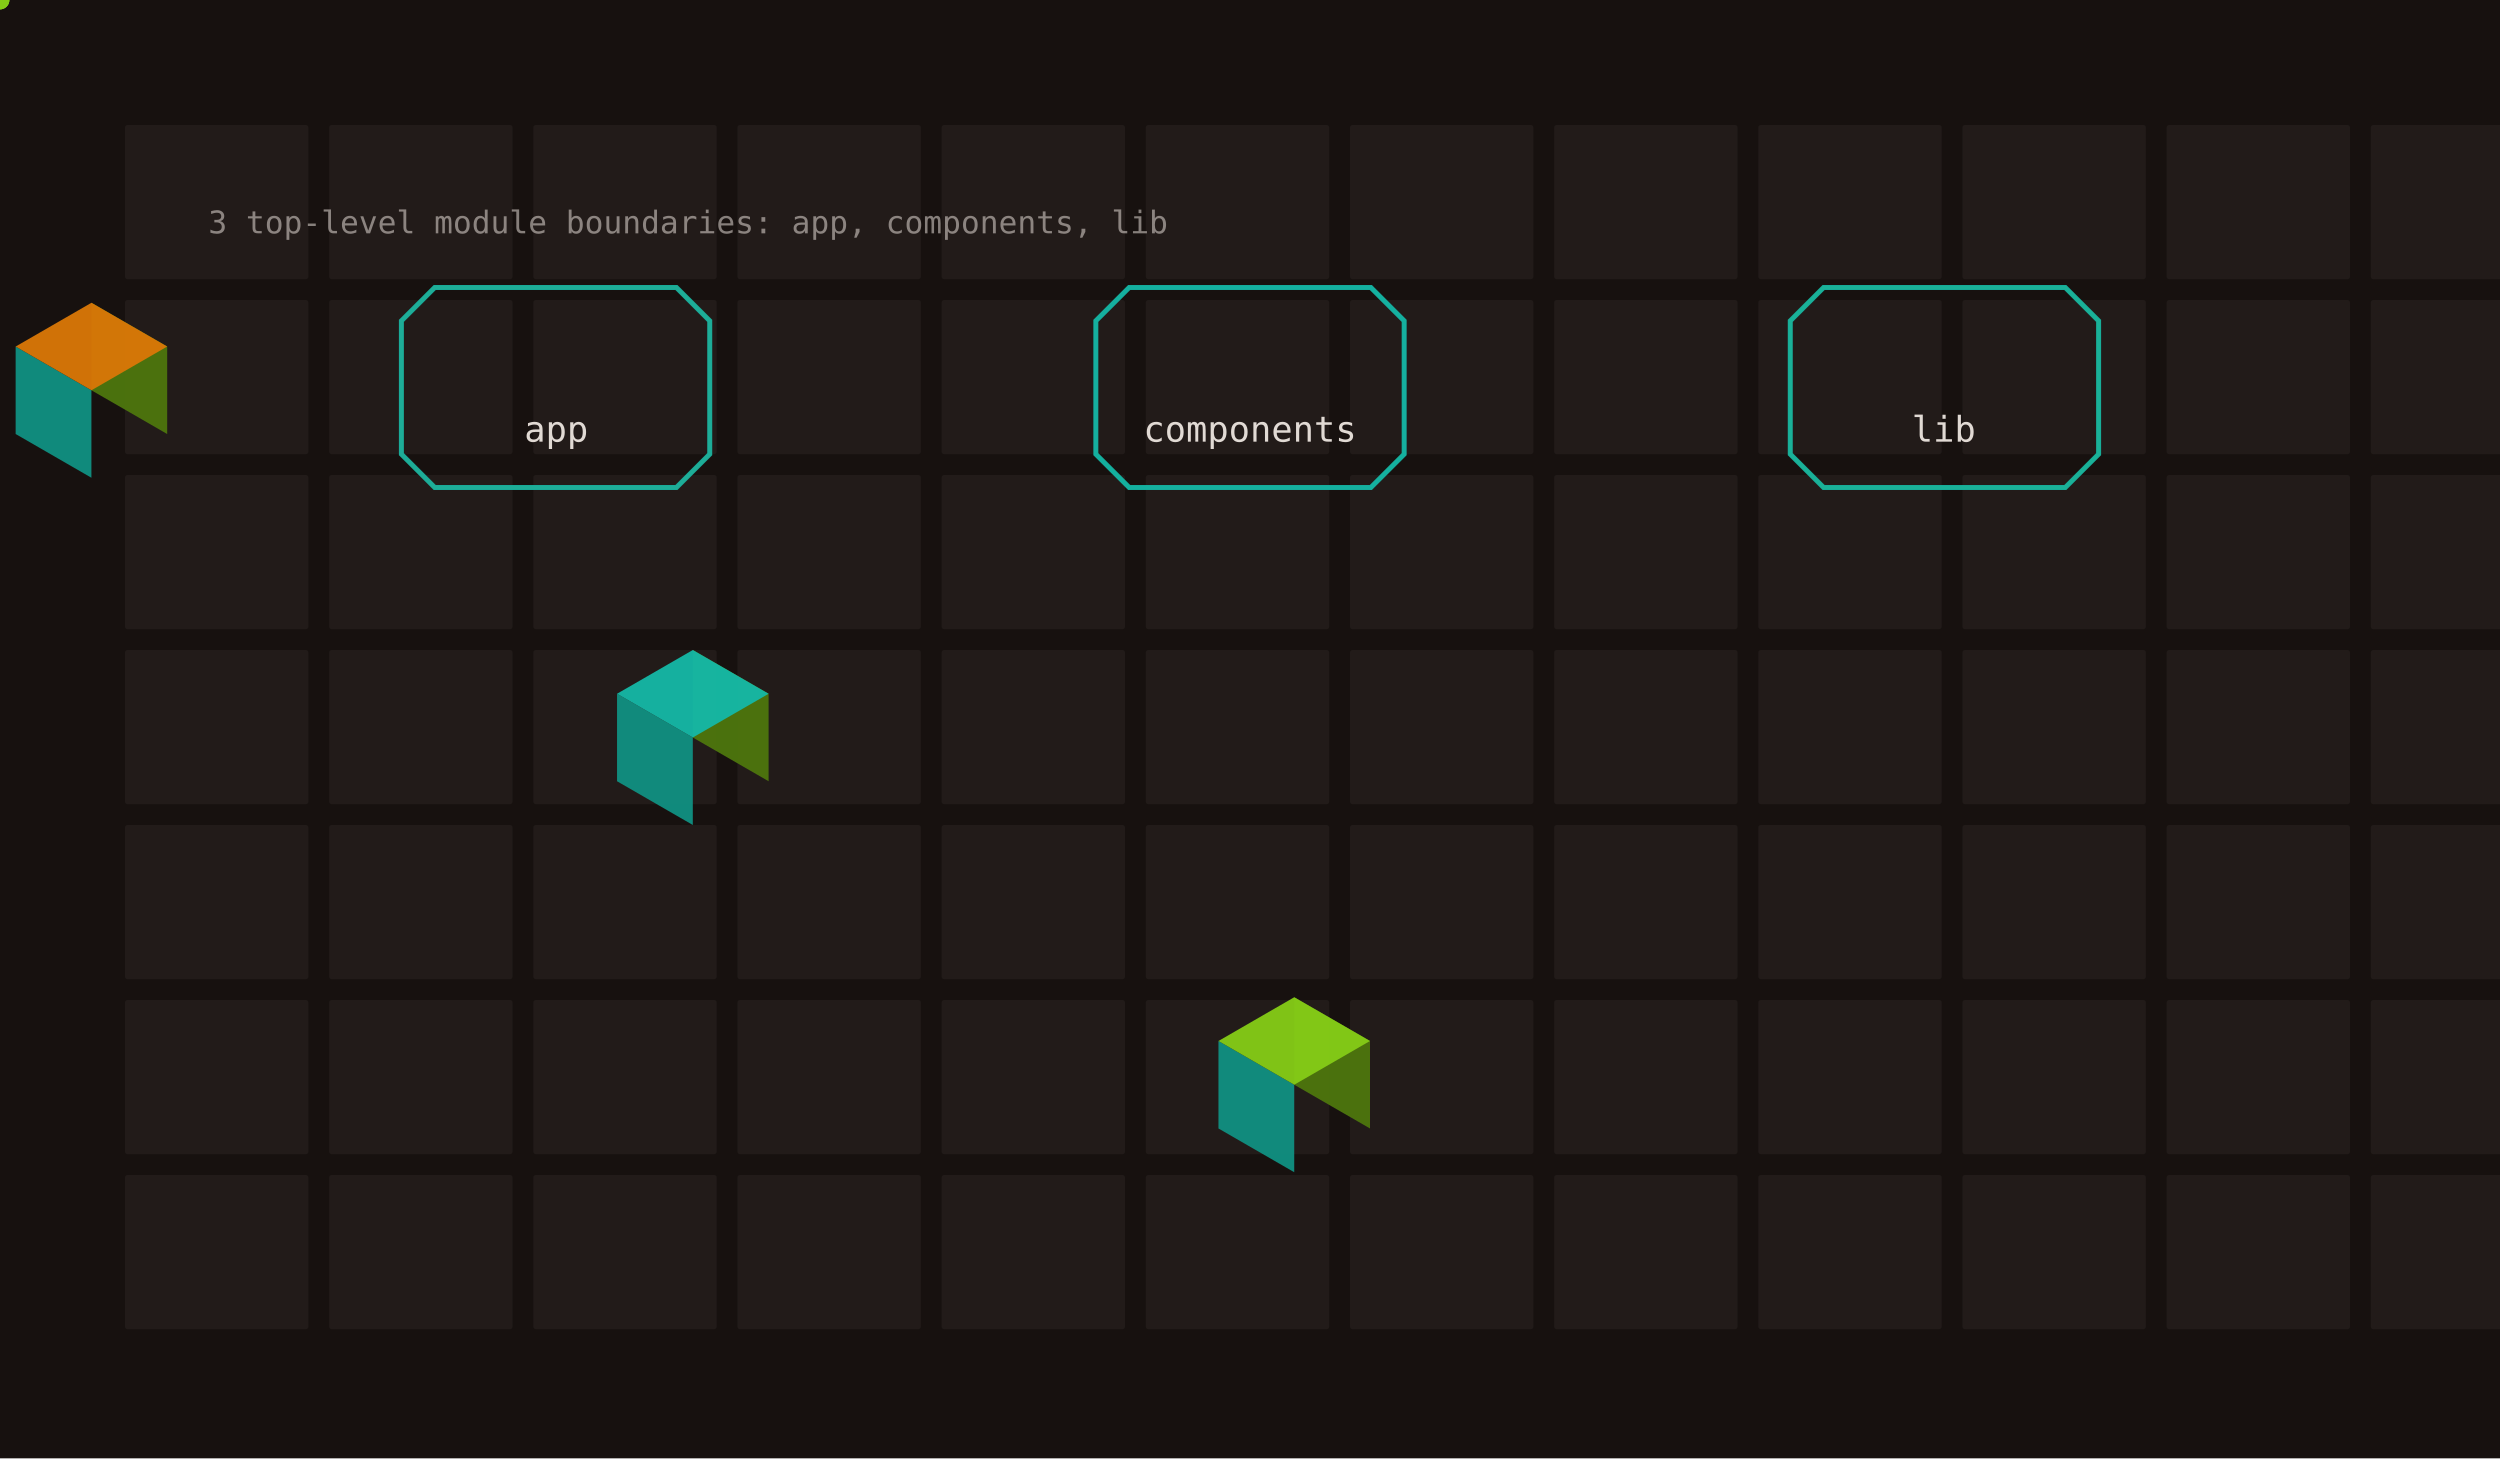
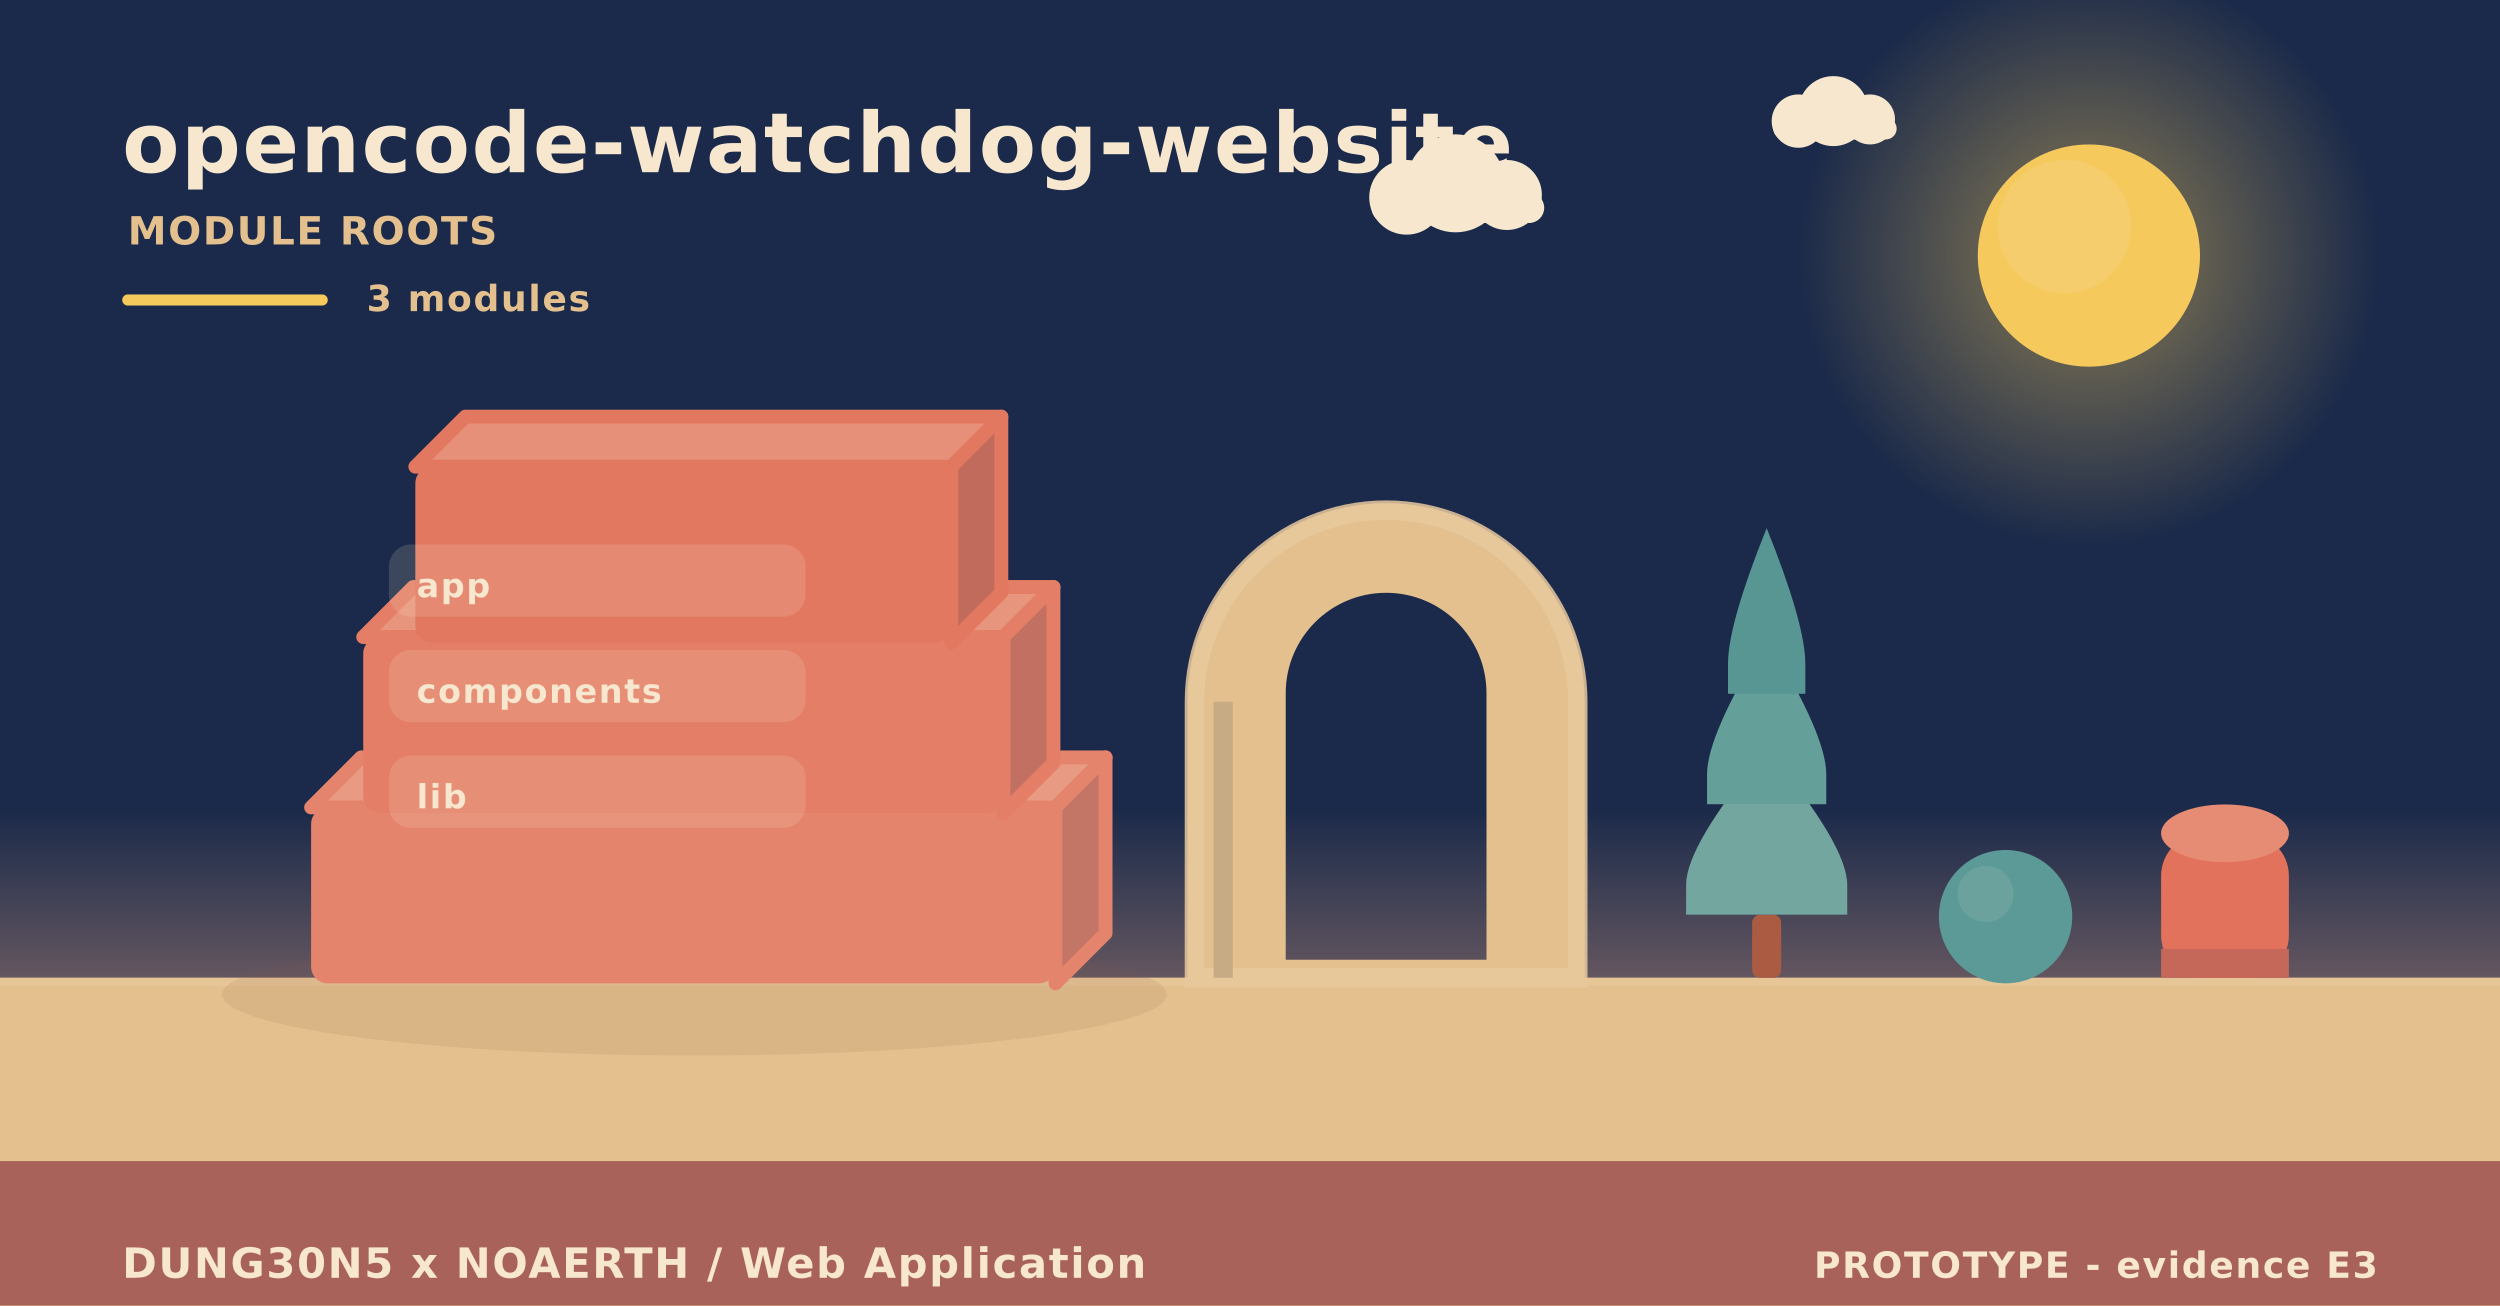
- <svg xmlns="http://www.w3.org/2000/svg" viewBox="0 0 1200 700" width="1200" height="700" role="img" aria-label="opencode-watchdog-website architecture">
-   <rect width="1200" height="700" fill="#17110f" />
-   <defs>
-     <linearGradient id="ga" x1="0" y1="0" x2="1" y2="1">
-       <stop offset="0%" stop-color="#d97706" />
-       <stop offset="100%" stop-color="#14b8a6" />
-     </linearGradient>
-   </defs>
-   <rect x="60.00" y="60.00" width="88.00" height="74.00" rx="1.20" fill="#f6efe9" opacity="0.05" />
-   <rect x="158.00" y="60.00" width="88.00" height="74.00" rx="1.20" fill="#f6efe9" opacity="0.05" />
-   <rect x="256.00" y="60.00" width="88.00" height="74.00" rx="1.20" fill="#f6efe9" opacity="0.05" />
-   <rect x="354.00" y="60.00" width="88.00" height="74.00" rx="1.20" fill="#f6efe9" opacity="0.05" />
-   <rect x="452.00" y="60.00" width="88.00" height="74.00" rx="1.20" fill="#f6efe9" opacity="0.05" />
-   <rect x="550.00" y="60.00" width="88.00" height="74.00" rx="1.20" fill="#f6efe9" opacity="0.05" />
-   <rect x="648.00" y="60.00" width="88.00" height="74.00" rx="1.20" fill="#f6efe9" opacity="0.05" />
-   <rect x="746.00" y="60.00" width="88.00" height="74.00" rx="1.20" fill="#f6efe9" opacity="0.05" />
-   <rect x="844.00" y="60.00" width="88.00" height="74.00" rx="1.20" fill="#f6efe9" opacity="0.05" />
-   <rect x="942.00" y="60.00" width="88.00" height="74.00" rx="1.20" fill="#f6efe9" opacity="0.05" />
-   <rect x="1040.00" y="60.00" width="88.00" height="74.00" rx="1.20" fill="#f6efe9" opacity="0.05" />
-   <rect x="1138.00" y="60.00" width="88.00" height="74.00" rx="1.20" fill="#f6efe9" opacity="0.05" />
-   <rect x="60.00" y="144.00" width="88.00" height="74.00" rx="1.20" fill="#f6efe9" opacity="0.05" />
-   <rect x="158.00" y="144.00" width="88.00" height="74.00" rx="1.20" fill="#f6efe9" opacity="0.05" />
-   <rect x="256.00" y="144.00" width="88.00" height="74.00" rx="1.20" fill="#f6efe9" opacity="0.05" />
-   <rect x="354.00" y="144.00" width="88.00" height="74.00" rx="1.20" fill="#f6efe9" opacity="0.05" />
-   <rect x="452.00" y="144.00" width="88.00" height="74.00" rx="1.20" fill="#f6efe9" opacity="0.05" />
-   <rect x="550.00" y="144.00" width="88.00" height="74.00" rx="1.20" fill="#f6efe9" opacity="0.05" />
-   <rect x="648.00" y="144.00" width="88.00" height="74.00" rx="1.20" fill="#f6efe9" opacity="0.05" />
-   <rect x="746.00" y="144.00" width="88.00" height="74.00" rx="1.20" fill="#f6efe9" opacity="0.05" />
-   <rect x="844.00" y="144.00" width="88.00" height="74.00" rx="1.20" fill="#f6efe9" opacity="0.05" />
-   <rect x="942.00" y="144.00" width="88.00" height="74.00" rx="1.20" fill="#f6efe9" opacity="0.05" />
-   <rect x="1040.00" y="144.00" width="88.00" height="74.00" rx="1.20" fill="#f6efe9" opacity="0.05" />
-   <rect x="1138.00" y="144.00" width="88.00" height="74.00" rx="1.20" fill="#f6efe9" opacity="0.05" />
-   <rect x="60.00" y="228.00" width="88.00" height="74.00" rx="1.20" fill="#f6efe9" opacity="0.05" />
-   <rect x="158.00" y="228.00" width="88.00" height="74.00" rx="1.20" fill="#f6efe9" opacity="0.05" />
-   <rect x="256.00" y="228.00" width="88.00" height="74.00" rx="1.20" fill="#f6efe9" opacity="0.05" />
-   <rect x="354.00" y="228.00" width="88.00" height="74.00" rx="1.20" fill="#f6efe9" opacity="0.05" />
-   <rect x="452.00" y="228.00" width="88.00" height="74.00" rx="1.20" fill="#f6efe9" opacity="0.05" />
-   <rect x="550.00" y="228.00" width="88.00" height="74.00" rx="1.20" fill="#f6efe9" opacity="0.05" />
-   <rect x="648.00" y="228.00" width="88.00" height="74.00" rx="1.20" fill="#f6efe9" opacity="0.05" />
-   <rect x="746.00" y="228.00" width="88.00" height="74.00" rx="1.20" fill="#f6efe9" opacity="0.05" />
-   <rect x="844.00" y="228.00" width="88.00" height="74.00" rx="1.20" fill="#f6efe9" opacity="0.05" />
-   <rect x="942.00" y="228.00" width="88.00" height="74.00" rx="1.20" fill="#f6efe9" opacity="0.05" />
-   <rect x="1040.00" y="228.00" width="88.00" height="74.00" rx="1.20" fill="#f6efe9" opacity="0.05" />
-   <rect x="1138.00" y="228.00" width="88.00" height="74.00" rx="1.20" fill="#f6efe9" opacity="0.05" />
-   <rect x="60.00" y="312.00" width="88.00" height="74.00" rx="1.20" fill="#f6efe9" opacity="0.05" />
-   <rect x="158.00" y="312.00" width="88.00" height="74.00" rx="1.20" fill="#f6efe9" opacity="0.05" />
-   <rect x="256.00" y="312.00" width="88.00" height="74.00" rx="1.20" fill="#f6efe9" opacity="0.05" />
-   <rect x="354.00" y="312.00" width="88.00" height="74.00" rx="1.20" fill="#f6efe9" opacity="0.05" />
-   <rect x="452.00" y="312.00" width="88.00" height="74.00" rx="1.20" fill="#f6efe9" opacity="0.05" />
-   <rect x="550.00" y="312.00" width="88.00" height="74.00" rx="1.20" fill="#f6efe9" opacity="0.05" />
-   <rect x="648.00" y="312.00" width="88.00" height="74.00" rx="1.20" fill="#f6efe9" opacity="0.05" />
-   <rect x="746.00" y="312.00" width="88.00" height="74.00" rx="1.20" fill="#f6efe9" opacity="0.05" />
-   <rect x="844.00" y="312.00" width="88.00" height="74.00" rx="1.20" fill="#f6efe9" opacity="0.05" />
-   <rect x="942.00" y="312.00" width="88.00" height="74.00" rx="1.20" fill="#f6efe9" opacity="0.05" />
-   <rect x="1040.00" y="312.00" width="88.00" height="74.00" rx="1.20" fill="#f6efe9" opacity="0.05" />
-   <rect x="1138.00" y="312.00" width="88.00" height="74.00" rx="1.20" fill="#f6efe9" opacity="0.05" />
-   <rect x="60.00" y="396.00" width="88.00" height="74.00" rx="1.20" fill="#f6efe9" opacity="0.05" />
-   <rect x="158.00" y="396.00" width="88.00" height="74.00" rx="1.20" fill="#f6efe9" opacity="0.05" />
-   <rect x="256.00" y="396.00" width="88.00" height="74.00" rx="1.20" fill="#f6efe9" opacity="0.05" />
-   <rect x="354.00" y="396.00" width="88.00" height="74.00" rx="1.20" fill="#f6efe9" opacity="0.05" />
-   <rect x="452.00" y="396.00" width="88.00" height="74.00" rx="1.20" fill="#f6efe9" opacity="0.05" />
-   <rect x="550.00" y="396.00" width="88.00" height="74.00" rx="1.20" fill="#f6efe9" opacity="0.05" />
-   <rect x="648.00" y="396.00" width="88.00" height="74.00" rx="1.20" fill="#f6efe9" opacity="0.05" />
-   <rect x="746.00" y="396.00" width="88.00" height="74.00" rx="1.20" fill="#f6efe9" opacity="0.05" />
-   <rect x="844.00" y="396.00" width="88.00" height="74.00" rx="1.20" fill="#f6efe9" opacity="0.05" />
-   <rect x="942.00" y="396.00" width="88.00" height="74.00" rx="1.20" fill="#f6efe9" opacity="0.05" />
-   <rect x="1040.00" y="396.00" width="88.00" height="74.00" rx="1.20" fill="#f6efe9" opacity="0.05" />
-   <rect x="1138.00" y="396.00" width="88.00" height="74.00" rx="1.20" fill="#f6efe9" opacity="0.05" />
-   <rect x="60.00" y="480.00" width="88.00" height="74.00" rx="1.20" fill="#f6efe9" opacity="0.05" />
-   <rect x="158.00" y="480.00" width="88.00" height="74.00" rx="1.20" fill="#f6efe9" opacity="0.05" />
-   <rect x="256.00" y="480.00" width="88.00" height="74.00" rx="1.20" fill="#f6efe9" opacity="0.05" />
-   <rect x="354.00" y="480.00" width="88.00" height="74.00" rx="1.20" fill="#f6efe9" opacity="0.05" />
-   <rect x="452.00" y="480.00" width="88.00" height="74.00" rx="1.20" fill="#f6efe9" opacity="0.05" />
-   <rect x="550.00" y="480.00" width="88.00" height="74.00" rx="1.20" fill="#f6efe9" opacity="0.05" />
-   <rect x="648.00" y="480.00" width="88.00" height="74.00" rx="1.20" fill="#f6efe9" opacity="0.05" />
-   <rect x="746.00" y="480.00" width="88.00" height="74.00" rx="1.20" fill="#f6efe9" opacity="0.05" />
-   <rect x="844.00" y="480.00" width="88.00" height="74.00" rx="1.20" fill="#f6efe9" opacity="0.05" />
-   <rect x="942.00" y="480.00" width="88.00" height="74.00" rx="1.20" fill="#f6efe9" opacity="0.05" />
-   <rect x="1040.00" y="480.00" width="88.00" height="74.00" rx="1.20" fill="#f6efe9" opacity="0.05" />
-   <rect x="1138.00" y="480.00" width="88.00" height="74.00" rx="1.20" fill="#f6efe9" opacity="0.05" />
-   <rect x="60.00" y="564.00" width="88.00" height="74.00" rx="1.20" fill="#f6efe9" opacity="0.05" />
-   <rect x="158.00" y="564.00" width="88.00" height="74.00" rx="1.20" fill="#f6efe9" opacity="0.05" />
-   <rect x="256.00" y="564.00" width="88.00" height="74.00" rx="1.20" fill="#f6efe9" opacity="0.05" />
-   <rect x="354.00" y="564.00" width="88.00" height="74.00" rx="1.20" fill="#f6efe9" opacity="0.05" />
-   <rect x="452.00" y="564.00" width="88.00" height="74.00" rx="1.20" fill="#f6efe9" opacity="0.05" />
-   <rect x="550.00" y="564.00" width="88.00" height="74.00" rx="1.20" fill="#f6efe9" opacity="0.05" />
-   <rect x="648.00" y="564.00" width="88.00" height="74.00" rx="1.20" fill="#f6efe9" opacity="0.05" />
-   <rect x="746.00" y="564.00" width="88.00" height="74.00" rx="1.20" fill="#f6efe9" opacity="0.05" />
-   <rect x="844.00" y="564.00" width="88.00" height="74.00" rx="1.20" fill="#f6efe9" opacity="0.05" />
-   <rect x="942.00" y="564.00" width="88.00" height="74.00" rx="1.20" fill="#f6efe9" opacity="0.05" />
-   <rect x="1040.00" y="564.00" width="88.00" height="74.00" rx="1.20" fill="#f6efe9" opacity="0.05" />
-   <rect x="1138.00" y="564.00" width="88.00" height="74.00" rx="1.20" fill="#f6efe9" opacity="0.05" />
-   <path d="M208.67,138.00 H324.67 L340.67,154.00 V218.00 L324.67,234.00 H208.67 L192.67,218.00 V154.00 Z" fill="none" stroke="rgba(217,119,6,0.550)" stroke-width="1.80" opacity="0.90" />
-   <polygon points="43.88,187.33 80.25,208.33 80.25,166.33 43.88,145.33" fill="#4d760d" opacity="0.95" />
-   <polygon points="7.51,208.33 43.88,229.33 43.88,187.33 7.51,166.33" fill="#109081" opacity="0.95" />
-   <polygon points="43.88,145.33 80.25,166.33 43.88,187.33 7.51,166.33" fill="#d97706" opacity="0.95" />
-   <text x="267" y="212" font-family="ui-monospace,Menlo,monospace" font-size="17" fill="rgba(246,239,233,0.900)" text-anchor="middle">app</text>
+ <svg xmlns="http://www.w3.org/2000/svg" width="900" height="470" viewBox="0 0 900 470" role="img" aria-label="opencode-watchdog-website - how it is built">
+   <linearGradient id="skya" x1="0" y1="0" x2="0" y2="1">
+     <stop offset="0" stop-color="#1b2a4a" />
+     <stop offset="0.62" stop-color="#1b2a4a" />
+     <stop offset="1" stop-color="#f3ad8a" />
+   </linearGradient>
+   <rect width="900" height="470" fill="url(#skya)" />
+   <radialGradient id="suna">
+     <stop offset="0.35" stop-color="#f5c95c" stop-opacity="0.34" />
+     <stop offset="1" stop-color="#f5c95c" stop-opacity="0" />
+   </radialGradient>
+   <circle cx="752" cy="92" r="104" fill="url(#suna)" />
+   <circle cx="752" cy="92" r="40" fill="#f5c95c" />
+   <circle cx="743.2" cy="81.6" r="24" fill="#f5d27e" opacity="0.5" />
  <g>
-     <path d="M208.67,138.00 H324.67 L340.67,154.00 V218.00 L324.67,234.00 H208.67 L192.67,218.00 V154.00 Z" fill="none" stroke="#14b8a6" stroke-width="2.40" opacity="0.90" />
-     <animate attributeName="opacity" values="0.25;1.0;0.25" dur="21.6s" begin="0.0s" repeatCount="indefinite" />
+     <circle cx="524" cy="66" r="17.64" fill="#f6e7ce" />
+     <circle cx="506.36" cy="71.04" r="13.44" fill="#f6e7ce" />
+     <circle cx="542.48" cy="70.2" r="12.6" fill="#f6e7ce" />
+     <rect x="493.76" y="69.36" width="62.16" height="10.92" rx="5.46" fill="#f6e7ce" />
+     <animateTransform attributeName="transform" type="translate" values="0 0;24 0;0 0" dur="36s" begin="0s" repeatCount="indefinite" />
  </g>
-   <g opacity="0.9">
-     <circle cx="0.00" cy="0.00" r="4.50" fill="#84cc16" opacity="1.00" />
-     <animateTransform attributeName="transform" type="translate" values="266.67,184.00 600.00,184.00" dur="7.2s" begin="0.0s" repeatCount="indefinite" />
-     <animateTransform attributeName="transform" type="translate" values="600.00,184.00 266.67,184.00" dur="7.2s" begin="3.6s" repeatCount="indefinite" />
+   <g>
+     <circle cx="660" cy="40" r="12.6" fill="#f6e7ce" />
+     <circle cx="647.4" cy="43.6" r="9.6" fill="#f6e7ce" />
+     <circle cx="673.2" cy="43" r="9" fill="#f6e7ce" />
+     <rect x="638.4" y="42.4" width="44.4" height="7.8" rx="3.9" fill="#f6e7ce" />
+     <animateTransform attributeName="transform" type="translate" values="0 0;-18 0;0 0" dur="46s" begin="3s" repeatCount="indefinite" />
  </g>
-   <path d="M542.00,138.00 H658.00 L674.00,154.00 V218.00 L658.00,234.00 H542.00 L526.00,218.00 V154.00 Z" fill="none" stroke="rgba(20,184,166,0.550)" stroke-width="1.80" opacity="0.90" />
-   <polygon points="332.55,354.00 368.93,375.00 368.93,333.00 332.55,312.00" fill="#4d760d" opacity="0.95" />
-   <polygon points="296.18,375.00 332.55,396.00 332.55,354.00 296.18,333.00" fill="#109081" opacity="0.95" />
-   <polygon points="332.55,312.00 368.93,333.00 332.55,354.00 296.18,333.00" fill="#14b8a6" opacity="0.95" />
-   <text x="600" y="212" font-family="ui-monospace,Menlo,monospace" font-size="17" fill="rgba(246,239,233,0.900)" text-anchor="middle">components</text>
+   <rect x="0" y="352" width="900" height="118" fill="#e3c08d" />
+   <rect x="0" y="352" width="900" height="3" fill="#e6c596" />
+   <text x="44" y="62" font-family="Verdana,DejaVu Sans,sans-serif" font-size="30" font-weight="700" letter-spacing="0.6" fill="#f6e7ce" text-anchor="start">opencode-watchdog-website</text>
+   <text x="46" y="88" font-family="Verdana,DejaVu Sans,sans-serif" font-size="14" font-weight="700" letter-spacing="0.6" fill="#e3c08d" text-anchor="start">MODULE ROOTS</text>
+   <rect x="44" y="106" width="74" height="4" rx="2" fill="#f5c95c" />
+   <text x="132" y="112" font-family="Verdana,DejaVu Sans,sans-serif" font-size="13" font-weight="700" letter-spacing="0.6" fill="#e3c08d" text-anchor="start">3 modules</text>
+   <ellipse cx="250" cy="358" rx="170" ry="22" fill="rgba(138,90,68,0.11)" />
+   <path d="M112,290.67 L380,290.67 L398,272.67 L130,272.67 Z" fill="#e99a82" stroke="#e5846c" stroke-width="5" stroke-linejoin="round" />
+   <path d="M380,290.67 L398,272.67 L398,336 L380,354 Z" fill="#c37566" stroke="#e5846c" stroke-width="5" stroke-linejoin="round" />
+   <rect x="112" y="290.67" width="268" height="63.33" rx="6" fill="#e5846c" />
+   <path d="M130.76,229.33 L361.24,229.33 L379.24,211.33 L148.76,211.33 Z" fill="#e8957d" stroke="#e47e66" stroke-width="5" stroke-linejoin="round" />
+   <path d="M361.24,229.33 L379.24,211.33 L379.24,274.67 L361.24,292.67 Z" fill="#c27061" stroke="#e47e66" stroke-width="5" stroke-linejoin="round" />
+   <rect x="130.76" y="229.33" width="230.48" height="63.33" rx="6" fill="#e47e66" />
+   <path d="M149.52,168 L342.48,168 L360.48,150 L167.52,150 Z" fill="#e79079" stroke="#e37861" stroke-width="5" stroke-linejoin="round" />
+   <path d="M342.48,168 L360.48,150 L360.48,213.33 L342.48,231.33 Z" fill="#c16b5d" stroke="#e37861" stroke-width="5" stroke-linejoin="round" />
+   <rect x="149.52" y="168" width="192.96" height="63.33" rx="6" fill="#e37861" />
+   <rect x="140" y="196" width="150" height="26" rx="8" fill="rgba(246,231,206,0.16)" opacity="0.94" />
  <g>
-     <path d="M542.00,138.00 H658.00 L674.00,154.00 V218.00 L658.00,234.00 H542.00 L526.00,218.00 V154.00 Z" fill="none" stroke="#14b8a6" stroke-width="2.40" opacity="0.90" />
-     <animate attributeName="opacity" values="0.25;1.0;0.25" dur="21.6s" begin="0.45s" repeatCount="indefinite" />
+     <text x="150" y="215" font-family="Verdana,DejaVu Sans,sans-serif" font-size="12" font-weight="700" letter-spacing="0.6" fill="#f6e7ce" text-anchor="start">app</text>
+     <animateTransform attributeName="transform" type="translate" values="0 10;0 0" dur="0.7s" begin="0.3s" fill="freeze" />
  </g>
-   <g opacity="0.9">
-     <circle cx="0.00" cy="0.00" r="4.50" fill="#84cc16" opacity="1.00" />
-     <animateTransform attributeName="transform" type="translate" values="600.00,184.00 933.33,184.00" dur="7.2s" begin="0.3s" repeatCount="indefinite" />
-     <animateTransform attributeName="transform" type="translate" values="933.33,184.00 600.00,184.00" dur="7.2s" begin="3.9s" repeatCount="indefinite" />
+   <rect x="140" y="234" width="150" height="26" rx="8" fill="rgba(246,231,206,0.16)" opacity="0.94" />
+   <g>
+     <text x="150" y="253" font-family="Verdana,DejaVu Sans,sans-serif" font-size="12" font-weight="700" letter-spacing="0.6" fill="#f6e7ce" text-anchor="start">components</text>
+     <animateTransform attributeName="transform" type="translate" values="0 10;0 0" dur="0.7s" begin="0.5s" fill="freeze" />
  </g>
-   <path d="M875.33,138.00 H991.33 L1007.33,154.00 V218.00 L991.33,234.00 H875.33 L859.33,218.00 V154.00 Z" fill="none" stroke="rgba(132,204,22,0.550)" stroke-width="1.80" opacity="0.90" />
-   <polygon points="621.23,520.67 657.60,541.67 657.60,499.67 621.23,478.67" fill="#4d760d" opacity="0.95" />
-   <polygon points="584.86,541.67 621.23,562.67 621.23,520.67 584.86,499.67" fill="#109081" opacity="0.95" />
-   <polygon points="621.23,478.67 657.60,499.67 621.23,520.67 584.86,499.67" fill="#84cc16" opacity="0.95" />
-   <text x="933" y="212" font-family="ui-monospace,Menlo,monospace" font-size="17" fill="rgba(246,239,233,0.900)" text-anchor="middle">lib</text>
+   <rect x="140" y="272" width="150" height="26" rx="8" fill="rgba(246,231,206,0.16)" opacity="0.94" />
  <g>
-     <path d="M875.33,138.00 H991.33 L1007.33,154.00 V218.00 L991.33,234.00 H875.33 L859.33,218.00 V154.00 Z" fill="none" stroke="#14b8a6" stroke-width="2.40" opacity="0.90" />
-     <animate attributeName="opacity" values="0.25;1.0;0.25" dur="21.6s" begin="0.9s" repeatCount="indefinite" />
+     <text x="150" y="291" font-family="Verdana,DejaVu Sans,sans-serif" font-size="12" font-weight="700" letter-spacing="0.6" fill="#f6e7ce" text-anchor="start">lib</text>
+     <animateTransform attributeName="transform" type="translate" values="0 10;0 0" dur="0.7s" begin="0.7s" fill="freeze" />
  </g>
-   <g opacity="0.9">
-     <circle cx="0.00" cy="0.00" r="4.50" fill="#84cc16" opacity="1.00" />
-     <animateTransform attributeName="transform" type="translate" values="933.33,184.00 933.33,184.00" dur="7.2s" begin="0.6s" repeatCount="indefinite" />
-     <animateTransform attributeName="transform" type="translate" values="933.33,184.00 933.33,184.00" dur="7.2s" begin="4.2s" repeatCount="indefinite" />
-   </g>
-   <text x="100" y="112" font-family="ui-monospace,Menlo,monospace" font-size="15" fill="rgba(246,239,233,0.500)">3 top-level module boundaries: app, components, lib</text>
+   <path d="M430,352 L430,252.64 A69,69 0 0 1 568,252.64 L568,352 Z M460.36,348 L460.36,249.55 A38.64,38.64 0 0 1 537.64,249.55 L537.64,348 Z" fill="#e3c08d" fill-rule="evenodd" stroke="#e3c08d" stroke-width="5" stroke-linejoin="round" />
+   <path d="M430,352 L430,252.64 A69,69 0 0 1 568,252.64 L568,352 Z" fill="none" stroke="#e8c99d" stroke-width="7" stroke-linecap="round" opacity="0.85" />
+   <rect x="436.9" y="252.64" width="6.9" height="99.36" fill="#c7ab84" />
+   <rect x="630.78" y="329.28" width="10.44" height="22.72" rx="2.9" fill="#ac5b43" />
+   <path d="M636,269.64 Q607,304.23 607,318.54 Q607,329.28 607,329.28 L665,329.28 Q665,329.28 665,318.54 Q665,304.23 636,269.64 Z" fill="#74a6a0" />
+   <path d="M636,229.88 Q614.54,264.47 614.54,278.78 Q614.54,289.52 614.54,289.52 L657.46,289.52 Q657.46,289.52 657.46,278.78 Q657.46,264.47 636,229.88 Z" fill="#649f9a" />
+   <path d="M636,190.12 Q622.08,224.71 622.08,239.02 Q622.08,249.76 622.08,249.76 L649.92,249.76 Q649.92,249.76 649.92,239.02 Q649.92,224.71 636,190.12 Z" fill="#589694" />
+   <circle cx="722" cy="330" r="24" fill="#5b9a97" />
+   <circle cx="714.8" cy="321.84" r="10.08" fill="#7aa9a2" opacity="0.55" />
+   <rect x="778" y="300" width="46" height="52" rx="15.33" fill="#e2725b" />
+   <ellipse cx="801" cy="300" rx="23" ry="10.4" fill="#e68c74" />
+   <rect x="778" y="341.6" width="46" height="10.4" fill="#c66859" />
+   <rect x="0" y="418" width="900" height="52" rx="0" fill="#a65c56" opacity="0.94" />
+   <text x="44" y="460" font-family="Verdana,DejaVu Sans,sans-serif" font-size="15" font-weight="700" letter-spacing="0.6" fill="#f6e7ce" text-anchor="start">DUNG30N5 x NOAERTH  /  Web Application</text>
+   <text x="856" y="460" font-family="Verdana,DejaVu Sans,sans-serif" font-size="13" font-weight="700" letter-spacing="0.6" fill="#f6e7ce" text-anchor="end">PROTOTYPE  -  evidence E3</text>
</svg>
